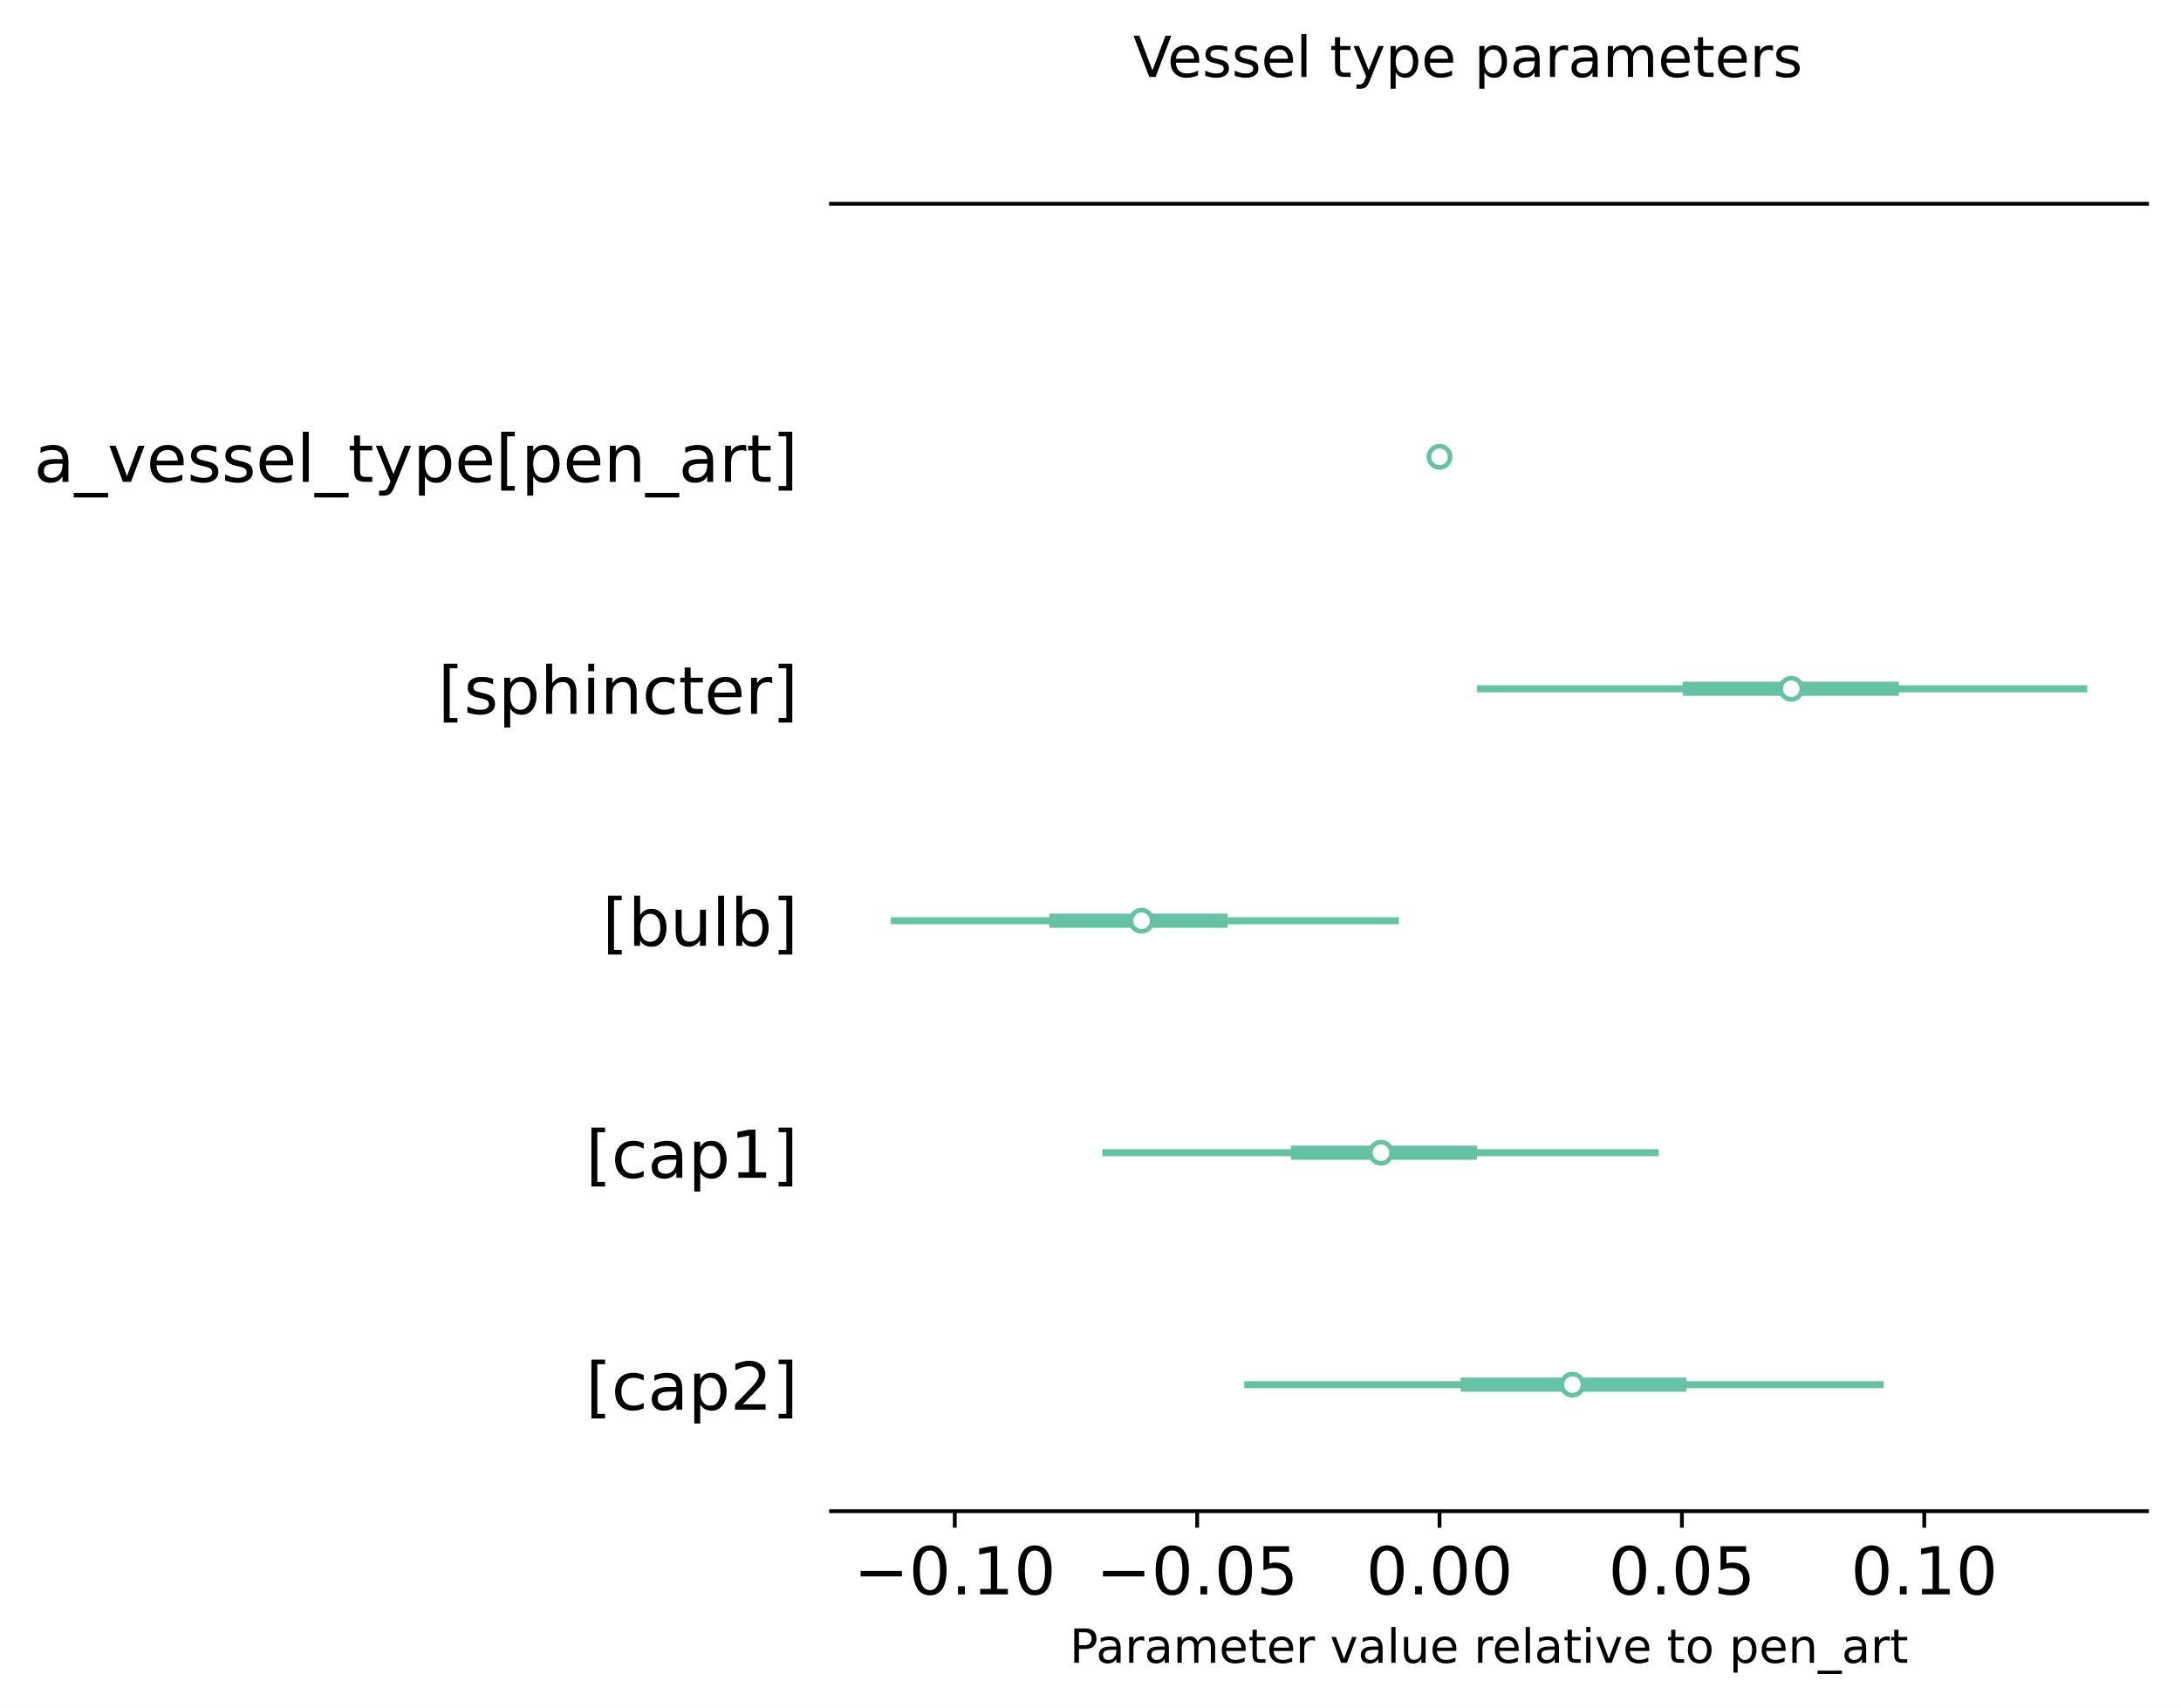
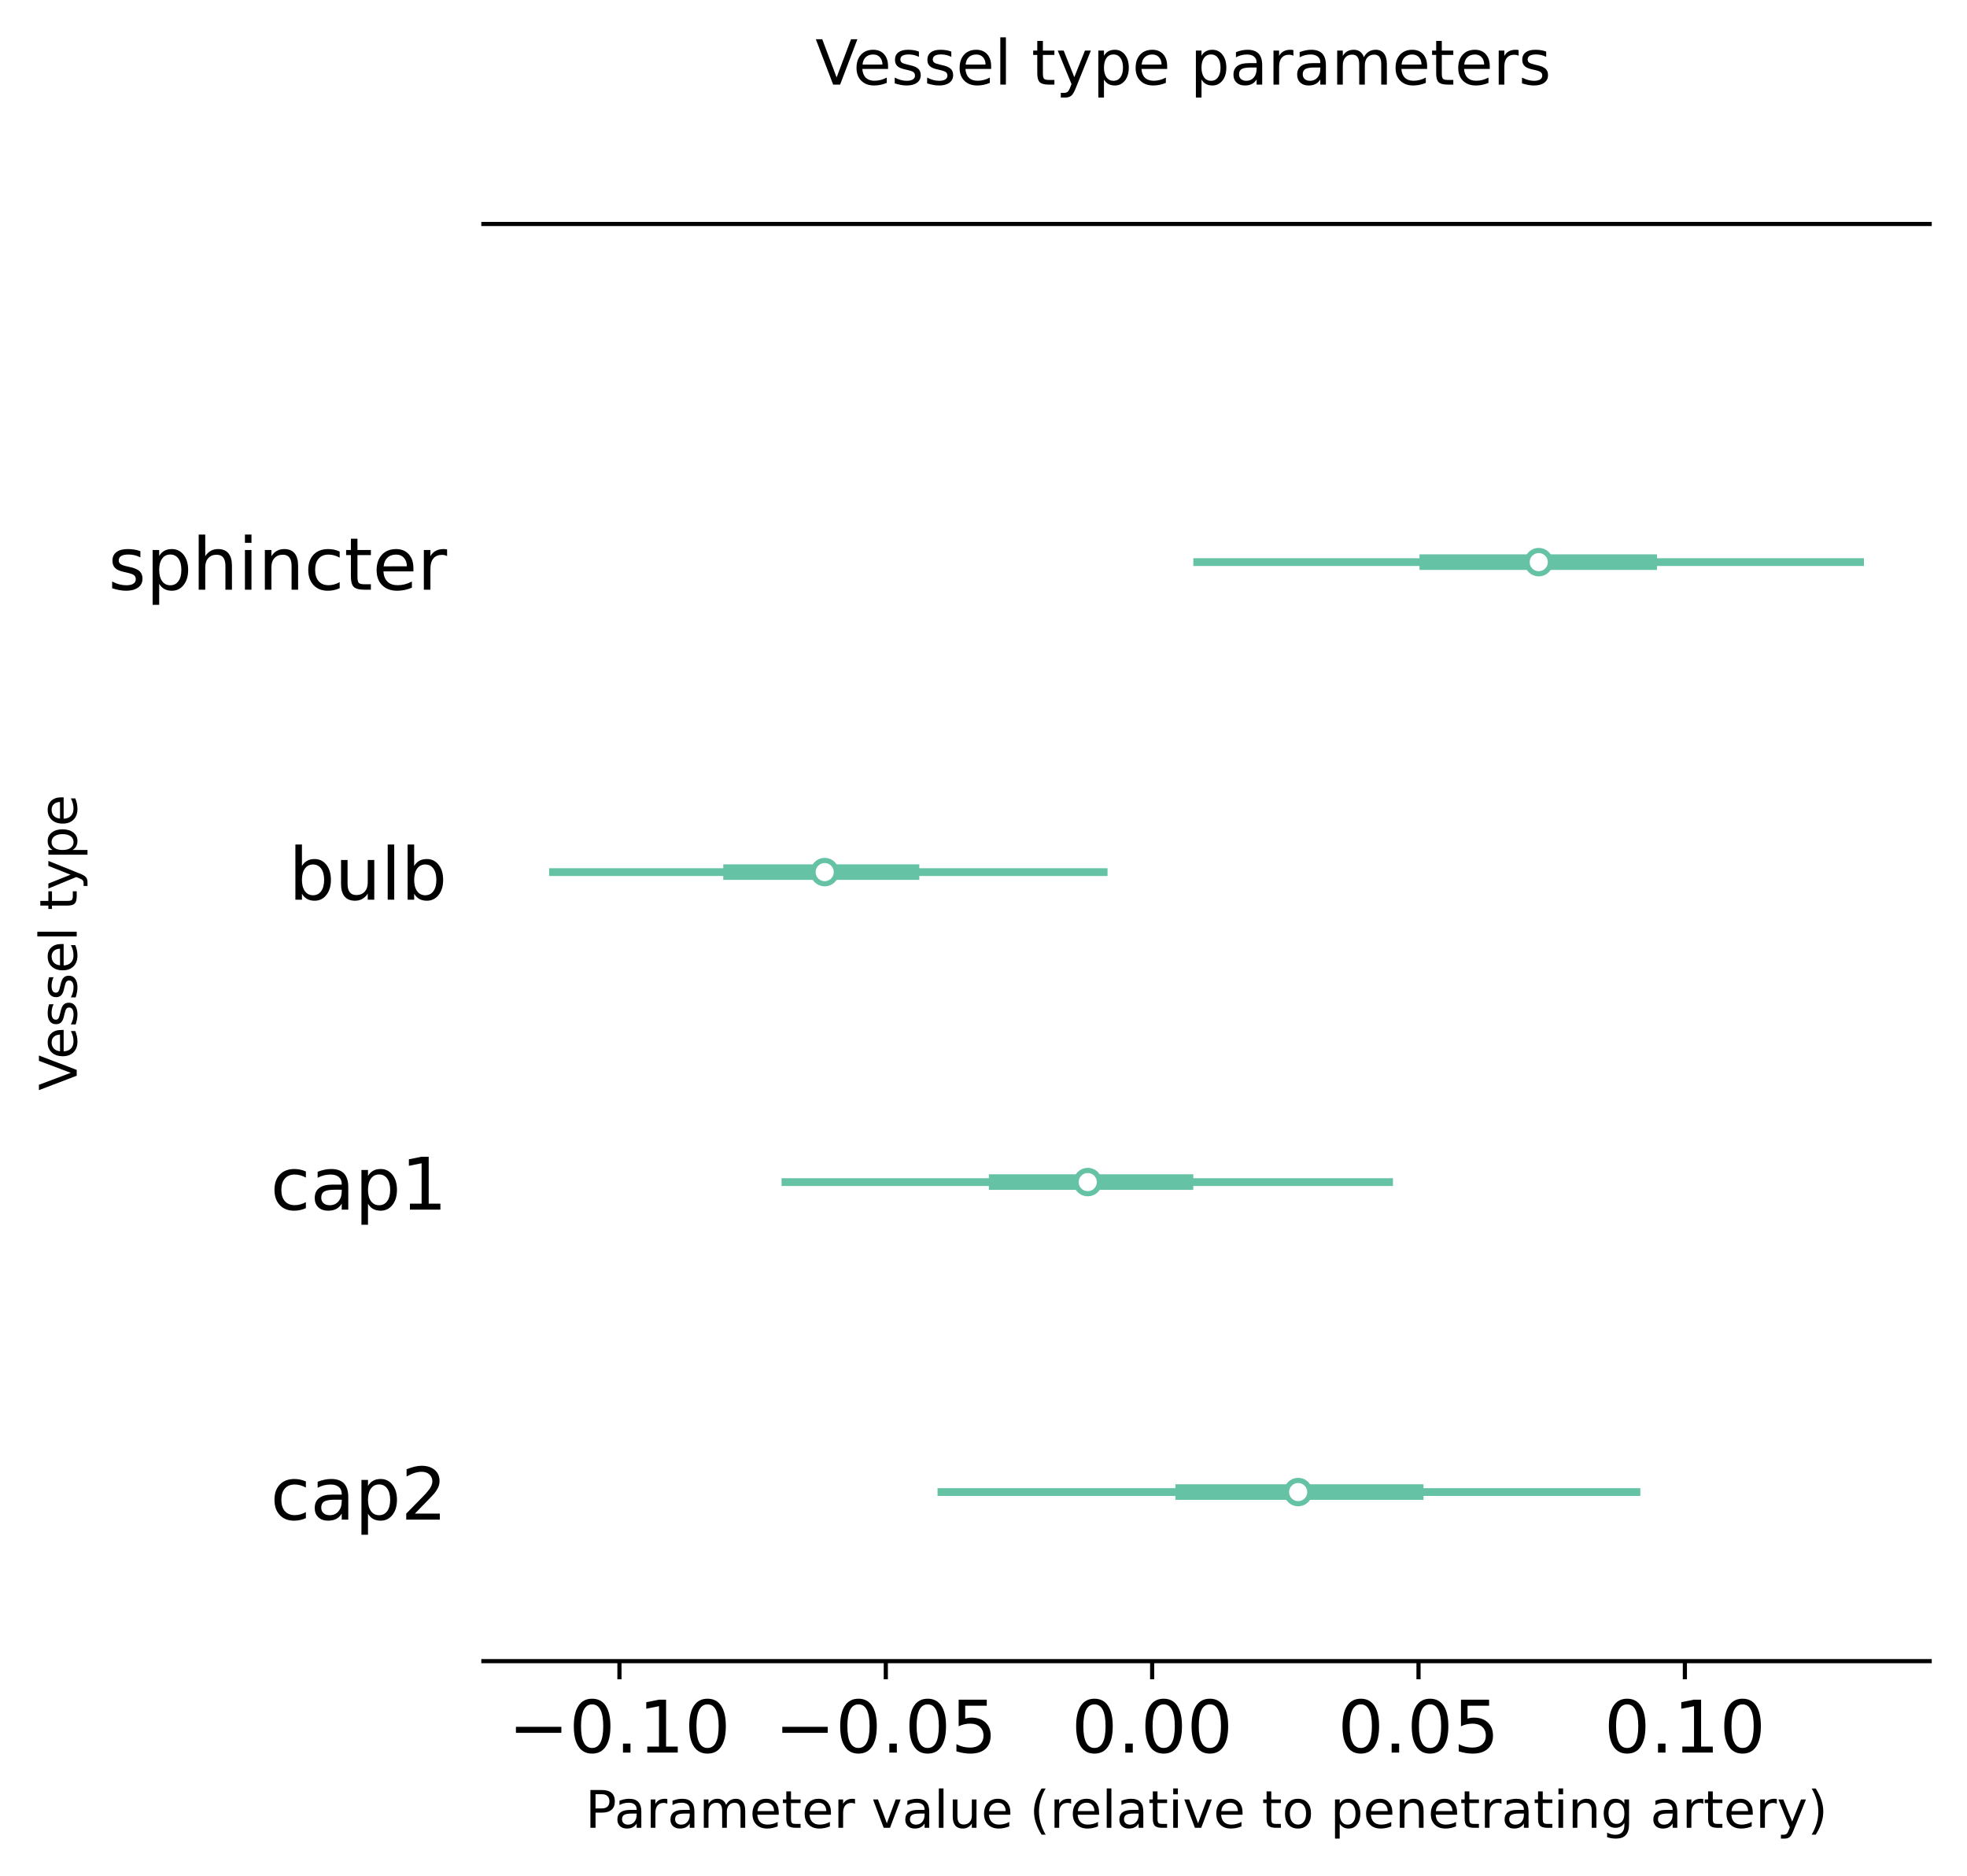
- <svg xmlns="http://www.w3.org/2000/svg" xmlns:xlink="http://www.w3.org/1999/xlink" width="462.369pt" height="362.106pt" viewBox="0 0 462.369 362.106" version="1.1">
+ <svg xmlns="http://www.w3.org/2000/svg" xmlns:xlink="http://www.w3.org/1999/xlink" width="379.449pt" height="361.827pt" viewBox="0 0 379.449 361.827" version="1.1">
  <defs>
    <style type="text/css">*{stroke-linejoin: round; stroke-linecap: butt}</style>
  </defs>
  <g id="figure_1">
    <g id="patch_1">
-       <path d="M 0 362.106  L 462.369 362.106  L 462.369 -0  L 0 -0  z " style="fill: #ffffff" />
+       <path d="M -0 361.827  L 379.449 361.827  L 379.449 -0  L -0 -0  z " style="fill: #ffffff" />
    </g>
    <g id="axes_1">
      <g id="patch_2">
-         <path d="M 176.169 320.4  L 455.169 320.4  L 455.169 43.2  L 176.169 43.2  z " style="fill: #ffffff" />
+         <path d="M 93.249 320.4  L 372.249 320.4  L 372.249 43.2  L 93.249 43.2  z " style="fill: #ffffff" />
      </g>
      <g id="matplotlib.axis_1">
        <g id="xtick_1">
          <g id="line2d_1">
            <defs>
-               <path id="m566af61b01" d="M 0 0  L 0 3.5  " style="stroke: #000000; stroke-width: 0.8" />
+               <path id="mca5169348c" d="M 0 0  L 0 3.5  " style="stroke: #000000; stroke-width: 0.8" />
            </defs>
            <g>
-               <use xlink:href="#m566af61b01" x="202.414" y="320.4" style="stroke: #000000; stroke-width: 0.8" />
+               <use xlink:href="#mca5169348c" x="119.495" y="320.4" style="stroke: #000000; stroke-width: 0.8" />
            </g>
          </g>
          <g id="text_1">
-             <g transform="translate(180.9627 338.0378) scale(0.14 -0.14)">
+             <g transform="translate(98.04303 338.0378) scale(0.14 -0.14)">
              <defs>
                <path id="DejaVuSans-2212" d="M 678 2272  L 4684 2272  L 4684 1741  L 678 1741  L 678 2272  z " transform="scale(0.015625)" />
                <path id="DejaVuSans-30" d="M 2034 4250  Q 1547 4250 1301 3770  Q 1056 3291 1056 2328  Q 1056 1369 1301 889  Q 1547 409 2034 409  Q 2525 409 2770 889  Q 3016 1369 3016 2328  Q 3016 3291 2770 3770  Q 2525 4250 2034 4250  z M 2034 4750  Q 2819 4750 3233 4129  Q 3647 3509 3647 2328  Q 3647 1150 3233 529  Q 2819 -91 2034 -91  Q 1250 -91 836 529  Q 422 1150 422 2328  Q 422 3509 836 4129  Q 1250 4750 2034 4750  z " transform="scale(0.015625)" />
                <path id="DejaVuSans-2e" d="M 684 794  L 1344 794  L 1344 0  L 684 0  L 684 794  z " transform="scale(0.015625)" />
                <path id="DejaVuSans-31" d="M 794 531  L 1825 531  L 1825 4091  L 703 3866  L 703 4441  L 1819 4666  L 2450 4666  L 2450 531  L 3481 531  L 3481 0  L 794 0  L 794 531  z " transform="scale(0.015625)" />
              </defs>
              <use xlink:href="#DejaVuSans-2212" />
              <use xlink:href="#DejaVuSans-30" x="83.789" />
              <use xlink:href="#DejaVuSans-2e" x="147.412" />
              <use xlink:href="#DejaVuSans-31" x="179.199" />
              <use xlink:href="#DejaVuSans-30" x="242.822" />
            </g>
          </g>
        </g>
        <g id="xtick_2">
          <g id="line2d_2">
            <g>
-               <use xlink:href="#m566af61b01" x="253.797" y="320.4" style="stroke: #000000; stroke-width: 0.8" />
+               <use xlink:href="#mca5169348c" x="170.878" y="320.4" style="stroke: #000000; stroke-width: 0.8" />
            </g>
          </g>
          <g id="text_2">
-             <g transform="translate(232.3455 338.0378) scale(0.14 -0.14)">
+             <g transform="translate(149.4259 338.0378) scale(0.14 -0.14)">
              <defs>
                <path id="DejaVuSans-35" d="M 691 4666  L 3169 4666  L 3169 4134  L 1269 4134  L 1269 2991  Q 1406 3038 1543 3061  Q 1681 3084 1819 3084  Q 2600 3084 3056 2656  Q 3513 2228 3513 1497  Q 3513 744 3044 326  Q 2575 -91 1722 -91  Q 1428 -91 1123 -41  Q 819 9 494 109  L 494 744  Q 775 591 1075 516  Q 1375 441 1709 441  Q 2250 441 2565 725  Q 2881 1009 2881 1497  Q 2881 1984 2565 2268  Q 2250 2553 1709 2553  Q 1456 2553 1204 2497  Q 953 2441 691 2322  L 691 4666  z " transform="scale(0.015625)" />
              </defs>
              <use xlink:href="#DejaVuSans-2212" />
              <use xlink:href="#DejaVuSans-30" x="83.789" />
              <use xlink:href="#DejaVuSans-2e" x="147.412" />
              <use xlink:href="#DejaVuSans-30" x="179.199" />
              <use xlink:href="#DejaVuSans-35" x="242.822" />
            </g>
          </g>
        </g>
        <g id="xtick_3">
          <g id="line2d_3">
            <g>
-               <use xlink:href="#m566af61b01" x="305.18" y="320.4" style="stroke: #000000; stroke-width: 0.8" />
+               <use xlink:href="#mca5169348c" x="222.26" y="320.4" style="stroke: #000000; stroke-width: 0.8" />
            </g>
          </g>
          <g id="text_3">
-             <g transform="translate(289.5942 338.0378) scale(0.14 -0.14)">
+             <g transform="translate(206.6745 338.0378) scale(0.14 -0.14)">
              <use xlink:href="#DejaVuSans-30" />
              <use xlink:href="#DejaVuSans-2e" x="63.623" />
              <use xlink:href="#DejaVuSans-30" x="95.41" />
              <use xlink:href="#DejaVuSans-30" x="159.033" />
            </g>
          </g>
        </g>
        <g id="xtick_4">
          <g id="line2d_4">
            <g>
-               <use xlink:href="#m566af61b01" x="356.563" y="320.4" style="stroke: #000000; stroke-width: 0.8" />
+               <use xlink:href="#mca5169348c" x="273.643" y="320.4" style="stroke: #000000; stroke-width: 0.8" />
            </g>
          </g>
          <g id="text_4">
-             <g transform="translate(340.977 338.0378) scale(0.14 -0.14)">
+             <g transform="translate(258.0573 338.0378) scale(0.14 -0.14)">
              <use xlink:href="#DejaVuSans-30" />
              <use xlink:href="#DejaVuSans-2e" x="63.623" />
              <use xlink:href="#DejaVuSans-30" x="95.41" />
              <use xlink:href="#DejaVuSans-35" x="159.033" />
            </g>
          </g>
        </g>
        <g id="xtick_5">
          <g id="line2d_5">
            <g>
-               <use xlink:href="#m566af61b01" x="407.946" y="320.4" style="stroke: #000000; stroke-width: 0.8" />
+               <use xlink:href="#mca5169348c" x="325.026" y="320.4" style="stroke: #000000; stroke-width: 0.8" />
            </g>
          </g>
          <g id="text_5">
-             <g transform="translate(392.3598 338.0378) scale(0.14 -0.14)">
+             <g transform="translate(309.4401 338.0378) scale(0.14 -0.14)">
              <use xlink:href="#DejaVuSans-30" />
              <use xlink:href="#DejaVuSans-2e" x="63.623" />
              <use xlink:href="#DejaVuSans-31" x="95.41" />
              <use xlink:href="#DejaVuSans-30" x="159.033" />
            </g>
          </g>
        </g>
        <g id="text_6">
-           <g transform="translate(226.7659 352.5478) scale(0.1 -0.1)">
+           <g transform="translate(112.9158 352.5478) scale(0.1 -0.1)">
            <defs>
              <path id="DejaVuSans-50" d="M 1259 4147  L 1259 2394  L 2053 2394  Q 2494 2394 2734 2622  Q 2975 2850 2975 3272  Q 2975 3691 2734 3919  Q 2494 4147 2053 4147  L 1259 4147  z M 628 4666  L 2053 4666  Q 2838 4666 3239 4311  Q 3641 3956 3641 3272  Q 3641 2581 3239 2228  Q 2838 1875 2053 1875  L 1259 1875  L 1259 0  L 628 0  L 628 4666  z " transform="scale(0.015625)" />
              <path id="DejaVuSans-61" d="M 2194 1759  Q 1497 1759 1228 1600  Q 959 1441 959 1056  Q 959 750 1161 570  Q 1363 391 1709 391  Q 2188 391 2477 730  Q 2766 1069 2766 1631  L 2766 1759  L 2194 1759  z M 3341 1997  L 3341 0  L 2766 0  L 2766 531  Q 2569 213 2275 61  Q 1981 -91 1556 -91  Q 1019 -91 701 211  Q 384 513 384 1019  Q 384 1609 779 1909  Q 1175 2209 1959 2209  L 2766 2209  L 2766 2266  Q 2766 2663 2505 2880  Q 2244 3097 1772 3097  Q 1472 3097 1187 3025  Q 903 2953 641 2809  L 641 3341  Q 956 3463 1253 3523  Q 1550 3584 1831 3584  Q 2591 3584 2966 3190  Q 3341 2797 3341 1997  z " transform="scale(0.015625)" />
              <path id="DejaVuSans-72" d="M 2631 2963  Q 2534 3019 2420 3045  Q 2306 3072 2169 3072  Q 1681 3072 1420 2755  Q 1159 2438 1159 1844  L 1159 0  L 581 0  L 581 3500  L 1159 3500  L 1159 2956  Q 1341 3275 1631 3429  Q 1922 3584 2338 3584  Q 2397 3584 2469 3576  Q 2541 3569 2628 3553  L 2631 2963  z " transform="scale(0.015625)" />
              <path id="DejaVuSans-6d" d="M 3328 2828  Q 3544 3216 3844 3400  Q 4144 3584 4550 3584  Q 5097 3584 5394 3201  Q 5691 2819 5691 2113  L 5691 0  L 5113 0  L 5113 2094  Q 5113 2597 4934 2840  Q 4756 3084 4391 3084  Q 3944 3084 3684 2787  Q 3425 2491 3425 1978  L 3425 0  L 2847 0  L 2847 2094  Q 2847 2600 2669 2842  Q 2491 3084 2119 3084  Q 1678 3084 1418 2786  Q 1159 2488 1159 1978  L 1159 0  L 581 0  L 581 3500  L 1159 3500  L 1159 2956  Q 1356 3278 1631 3431  Q 1906 3584 2284 3584  Q 2666 3584 2933 3390  Q 3200 3197 3328 2828  z " transform="scale(0.015625)" />
              <path id="DejaVuSans-65" d="M 3597 1894  L 3597 1613  L 953 1613  Q 991 1019 1311 708  Q 1631 397 2203 397  Q 2534 397 2845 478  Q 3156 559 3463 722  L 3463 178  Q 3153 47 2828 -22  Q 2503 -91 2169 -91  Q 1331 -91 842 396  Q 353 884 353 1716  Q 353 2575 817 3079  Q 1281 3584 2069 3584  Q 2775 3584 3186 3129  Q 3597 2675 3597 1894  z M 3022 2063  Q 3016 2534 2758 2815  Q 2500 3097 2075 3097  Q 1594 3097 1305 2825  Q 1016 2553 972 2059  L 3022 2063  z " transform="scale(0.015625)" />
              <path id="DejaVuSans-74" d="M 1172 4494  L 1172 3500  L 2356 3500  L 2356 3053  L 1172 3053  L 1172 1153  Q 1172 725 1289 603  Q 1406 481 1766 481  L 2356 481  L 2356 0  L 1766 0  Q 1100 0 847 248  Q 594 497 594 1153  L 594 3053  L 172 3053  L 172 3500  L 594 3500  L 594 4494  L 1172 4494  z " transform="scale(0.015625)" />
              <path id="DejaVuSans-20" transform="scale(0.015625)" />
              <path id="DejaVuSans-76" d="M 191 3500  L 800 3500  L 1894 563  L 2988 3500  L 3597 3500  L 2284 0  L 1503 0  L 191 3500  z " transform="scale(0.015625)" />
              <path id="DejaVuSans-6c" d="M 603 4863  L 1178 4863  L 1178 0  L 603 0  L 603 4863  z " transform="scale(0.015625)" />
              <path id="DejaVuSans-75" d="M 544 1381  L 544 3500  L 1119 3500  L 1119 1403  Q 1119 906 1312 657  Q 1506 409 1894 409  Q 2359 409 2629 706  Q 2900 1003 2900 1516  L 2900 3500  L 3475 3500  L 3475 0  L 2900 0  L 2900 538  Q 2691 219 2414 64  Q 2138 -91 1772 -91  Q 1169 -91 856 284  Q 544 659 544 1381  z M 1991 3584  L 1991 3584  z " transform="scale(0.015625)" />
+               <path id="DejaVuSans-28" d="M 1984 4856  Q 1566 4138 1362 3434  Q 1159 2731 1159 2009  Q 1159 1288 1364 580  Q 1569 -128 1984 -844  L 1484 -844  Q 1016 -109 783 600  Q 550 1309 550 2009  Q 550 2706 781 3412  Q 1013 4119 1484 4856  L 1984 4856  z " transform="scale(0.015625)" />
              <path id="DejaVuSans-69" d="M 603 3500  L 1178 3500  L 1178 0  L 603 0  L 603 3500  z M 603 4863  L 1178 4863  L 1178 4134  L 603 4134  L 603 4863  z " transform="scale(0.015625)" />
              <path id="DejaVuSans-6f" d="M 1959 3097  Q 1497 3097 1228 2736  Q 959 2375 959 1747  Q 959 1119 1226 758  Q 1494 397 1959 397  Q 2419 397 2687 759  Q 2956 1122 2956 1747  Q 2956 2369 2687 2733  Q 2419 3097 1959 3097  z M 1959 3584  Q 2709 3584 3137 3096  Q 3566 2609 3566 1747  Q 3566 888 3137 398  Q 2709 -91 1959 -91  Q 1206 -91 779 398  Q 353 888 353 1747  Q 353 2609 779 3096  Q 1206 3584 1959 3584  z " transform="scale(0.015625)" />
              <path id="DejaVuSans-70" d="M 1159 525  L 1159 -1331  L 581 -1331  L 581 3500  L 1159 3500  L 1159 2969  Q 1341 3281 1617 3432  Q 1894 3584 2278 3584  Q 2916 3584 3314 3078  Q 3713 2572 3713 1747  Q 3713 922 3314 415  Q 2916 -91 2278 -91  Q 1894 -91 1617 61  Q 1341 213 1159 525  z M 3116 1747  Q 3116 2381 2855 2742  Q 2594 3103 2138 3103  Q 1681 3103 1420 2742  Q 1159 2381 1159 1747  Q 1159 1113 1420 752  Q 1681 391 2138 391  Q 2594 391 2855 752  Q 3116 1113 3116 1747  z " transform="scale(0.015625)" />
              <path id="DejaVuSans-6e" d="M 3513 2113  L 3513 0  L 2938 0  L 2938 2094  Q 2938 2591 2744 2837  Q 2550 3084 2163 3084  Q 1697 3084 1428 2787  Q 1159 2491 1159 1978  L 1159 0  L 581 0  L 581 3500  L 1159 3500  L 1159 2956  Q 1366 3272 1645 3428  Q 1925 3584 2291 3584  Q 2894 3584 3203 3211  Q 3513 2838 3513 2113  z " transform="scale(0.015625)" />
-               <path id="DejaVuSans-5f" d="M 3263 -1063  L 3263 -1509  L -63 -1509  L -63 -1063  L 3263 -1063  z " transform="scale(0.015625)" />
+               <path id="DejaVuSans-67" d="M 2906 1791  Q 2906 2416 2648 2759  Q 2391 3103 1925 3103  Q 1463 3103 1205 2759  Q 947 2416 947 1791  Q 947 1169 1205 825  Q 1463 481 1925 481  Q 2391 481 2648 825  Q 2906 1169 2906 1791  z M 3481 434  Q 3481 -459 3084 -895  Q 2688 -1331 1869 -1331  Q 1566 -1331 1297 -1286  Q 1028 -1241 775 -1147  L 775 -588  Q 1028 -725 1275 -790  Q 1522 -856 1778 -856  Q 2344 -856 2625 -561  Q 2906 -266 2906 331  L 2906 616  Q 2728 306 2450 153  Q 2172 0 1784 0  Q 1141 0 747 490  Q 353 981 353 1791  Q 353 2603 747 3093  Q 1141 3584 1784 3584  Q 2172 3584 2450 3431  Q 2728 3278 2906 2969  L 2906 3500  L 3481 3500  L 3481 434  z " transform="scale(0.015625)" />
+               <path id="DejaVuSans-79" d="M 2059 -325  Q 1816 -950 1584 -1140  Q 1353 -1331 966 -1331  L 506 -1331  L 506 -850  L 844 -850  Q 1081 -850 1212 -737  Q 1344 -625 1503 -206  L 1606 56  L 191 3500  L 800 3500  L 1894 763  L 2988 3500  L 3597 3500  L 2059 -325  z " transform="scale(0.015625)" />
+               <path id="DejaVuSans-29" d="M 513 4856  L 1013 4856  Q 1481 4119 1714 3412  Q 1947 2706 1947 2009  Q 1947 1309 1714 600  Q 1481 -109 1013 -844  L 513 -844  Q 928 -128 1133 580  Q 1338 1288 1338 2009  Q 1338 2731 1133 3434  Q 928 4138 513 4856  z " transform="scale(0.015625)" />
            </defs>
            <use xlink:href="#DejaVuSans-50" />
            <use xlink:href="#DejaVuSans-61" x="55.803" />
            <use xlink:href="#DejaVuSans-72" x="117.082" />
            <use xlink:href="#DejaVuSans-61" x="158.195" />
            <use xlink:href="#DejaVuSans-6d" x="219.475" />
            <use xlink:href="#DejaVuSans-65" x="316.887" />
            <use xlink:href="#DejaVuSans-74" x="378.41" />
            <use xlink:href="#DejaVuSans-65" x="417.619" />
            <use xlink:href="#DejaVuSans-72" x="479.143" />
            <use xlink:href="#DejaVuSans-20" x="520.256" />
            <use xlink:href="#DejaVuSans-76" x="552.043" />
            <use xlink:href="#DejaVuSans-61" x="611.223" />
            <use xlink:href="#DejaVuSans-6c" x="672.502" />
            <use xlink:href="#DejaVuSans-75" x="700.285" />
            <use xlink:href="#DejaVuSans-65" x="763.664" />
            <use xlink:href="#DejaVuSans-20" x="825.188" />
-             <use xlink:href="#DejaVuSans-72" x="856.975" />
-             <use xlink:href="#DejaVuSans-65" x="895.838" />
-             <use xlink:href="#DejaVuSans-6c" x="957.361" />
-             <use xlink:href="#DejaVuSans-61" x="985.145" />
-             <use xlink:href="#DejaVuSans-74" x="1046.424" />
-             <use xlink:href="#DejaVuSans-69" x="1085.633" />
-             <use xlink:href="#DejaVuSans-76" x="1113.416" />
-             <use xlink:href="#DejaVuSans-65" x="1172.596" />
-             <use xlink:href="#DejaVuSans-20" x="1234.119" />
-             <use xlink:href="#DejaVuSans-74" x="1265.906" />
-             <use xlink:href="#DejaVuSans-6f" x="1305.115" />
-             <use xlink:href="#DejaVuSans-20" x="1366.297" />
-             <use xlink:href="#DejaVuSans-70" x="1398.084" />
-             <use xlink:href="#DejaVuSans-65" x="1461.561" />
-             <use xlink:href="#DejaVuSans-6e" x="1523.084" />
-             <use xlink:href="#DejaVuSans-5f" x="1586.463" />
-             <use xlink:href="#DejaVuSans-61" x="1636.463" />
-             <use xlink:href="#DejaVuSans-72" x="1697.742" />
-             <use xlink:href="#DejaVuSans-74" x="1738.855" />
+             <use xlink:href="#DejaVuSans-28" x="856.975" />
+             <use xlink:href="#DejaVuSans-72" x="895.988" />
+             <use xlink:href="#DejaVuSans-65" x="934.852" />
+             <use xlink:href="#DejaVuSans-6c" x="996.375" />
+             <use xlink:href="#DejaVuSans-61" x="1024.158" />
+             <use xlink:href="#DejaVuSans-74" x="1085.438" />
+             <use xlink:href="#DejaVuSans-69" x="1124.646" />
+             <use xlink:href="#DejaVuSans-76" x="1152.43" />
+             <use xlink:href="#DejaVuSans-65" x="1211.609" />
+             <use xlink:href="#DejaVuSans-20" x="1273.133" />
+             <use xlink:href="#DejaVuSans-74" x="1304.92" />
+             <use xlink:href="#DejaVuSans-6f" x="1344.129" />
+             <use xlink:href="#DejaVuSans-20" x="1405.311" />
+             <use xlink:href="#DejaVuSans-70" x="1437.098" />
+             <use xlink:href="#DejaVuSans-65" x="1500.574" />
+             <use xlink:href="#DejaVuSans-6e" x="1562.098" />
+             <use xlink:href="#DejaVuSans-65" x="1625.477" />
+             <use xlink:href="#DejaVuSans-74" x="1687" />
+             <use xlink:href="#DejaVuSans-72" x="1726.209" />
+             <use xlink:href="#DejaVuSans-61" x="1767.322" />
+             <use xlink:href="#DejaVuSans-74" x="1828.602" />
+             <use xlink:href="#DejaVuSans-69" x="1867.811" />
+             <use xlink:href="#DejaVuSans-6e" x="1895.594" />
+             <use xlink:href="#DejaVuSans-67" x="1958.973" />
+             <use xlink:href="#DejaVuSans-20" x="2022.449" />
+             <use xlink:href="#DejaVuSans-61" x="2054.236" />
+             <use xlink:href="#DejaVuSans-72" x="2115.516" />
+             <use xlink:href="#DejaVuSans-74" x="2156.629" />
+             <use xlink:href="#DejaVuSans-65" x="2195.838" />
+             <use xlink:href="#DejaVuSans-72" x="2257.361" />
+             <use xlink:href="#DejaVuSans-79" x="2298.475" />
+             <use xlink:href="#DejaVuSans-29" x="2357.654" />
          </g>
        </g>
      </g>
      <g id="matplotlib.axis_2">
        <g id="ytick_1">
          <g id="text_7">
-             <g transform="translate(124.1722 298.8931) scale(0.14 -0.14)">
-               <defs>
-                 <path id="DejaVuSans-5b" d="M 550 4863  L 1875 4863  L 1875 4416  L 1125 4416  L 1125 -397  L 1875 -397  L 1875 -844  L 550 -844  L 550 4863  z " transform="scale(0.015625)" />
+             <g transform="translate(52.17688 293.1071) scale(0.14 -0.14)">
+               <defs>
                <path id="DejaVuSans-63" d="M 3122 3366  L 3122 2828  Q 2878 2963 2633 3030  Q 2388 3097 2138 3097  Q 1578 3097 1268 2742  Q 959 2388 959 1747  Q 959 1106 1268 751  Q 1578 397 2138 397  Q 2388 397 2633 464  Q 2878 531 3122 666  L 3122 134  Q 2881 22 2623 -34  Q 2366 -91 2075 -91  Q 1284 -91 818 406  Q 353 903 353 1747  Q 353 2603 823 3093  Q 1294 3584 2113 3584  Q 2378 3584 2631 3529  Q 2884 3475 3122 3366  z " transform="scale(0.015625)" />
                <path id="DejaVuSans-32" d="M 1228 531  L 3431 531  L 3431 0  L 469 0  L 469 531  Q 828 903 1448 1529  Q 2069 2156 2228 2338  Q 2531 2678 2651 2914  Q 2772 3150 2772 3378  Q 2772 3750 2511 3984  Q 2250 4219 1831 4219  Q 1534 4219 1204 4116  Q 875 4013 500 3803  L 500 4441  Q 881 4594 1212 4672  Q 1544 4750 1819 4750  Q 2544 4750 2975 4387  Q 3406 4025 3406 3419  Q 3406 3131 3298 2873  Q 3191 2616 2906 2266  Q 2828 2175 2409 1742  Q 1991 1309 1228 531  z " transform="scale(0.015625)" />
-                 <path id="DejaVuSans-5d" d="M 1947 4863  L 1947 -844  L 622 -844  L 622 -397  L 1369 -397  L 1369 4416  L 622 4416  L 622 4863  L 1947 4863  z " transform="scale(0.015625)" />
-               </defs>
-               <use xlink:href="#DejaVuSans-5b" />
-               <use xlink:href="#DejaVuSans-63" x="39.014" />
-               <use xlink:href="#DejaVuSans-61" x="93.994" />
-               <use xlink:href="#DejaVuSans-70" x="155.273" />
-               <use xlink:href="#DejaVuSans-32" x="218.75" />
-               <use xlink:href="#DejaVuSans-5d" x="282.373" />
+               </defs>
+               <use xlink:href="#DejaVuSans-63" />
+               <use xlink:href="#DejaVuSans-61" x="54.98" />
+               <use xlink:href="#DejaVuSans-70" x="116.26" />
+               <use xlink:href="#DejaVuSans-32" x="179.736" />
            </g>
          </g>
        </g>
        <g id="ytick_2">
          <g id="text_8">
-             <g transform="translate(124.1722 249.7125) scale(0.14 -0.14)">
-               <use xlink:href="#DejaVuSans-5b" />
-               <use xlink:href="#DejaVuSans-63" x="39.014" />
-               <use xlink:href="#DejaVuSans-61" x="93.994" />
-               <use xlink:href="#DejaVuSans-70" x="155.273" />
-               <use xlink:href="#DejaVuSans-31" x="218.75" />
-               <use xlink:href="#DejaVuSans-5d" x="282.373" />
+             <g transform="translate(52.17688 233.3189) scale(0.14 -0.14)">
+               <use xlink:href="#DejaVuSans-63" />
+               <use xlink:href="#DejaVuSans-61" x="54.98" />
+               <use xlink:href="#DejaVuSans-70" x="116.26" />
+               <use xlink:href="#DejaVuSans-31" x="179.736" />
            </g>
          </g>
        </g>
        <g id="ytick_3">
          <g id="text_9">
-             <g transform="translate(127.7072 200.5318) scale(0.14 -0.14)">
+             <g transform="translate(55.71187 173.5307) scale(0.14 -0.14)">
              <defs>
                <path id="DejaVuSans-62" d="M 3116 1747  Q 3116 2381 2855 2742  Q 2594 3103 2138 3103  Q 1681 3103 1420 2742  Q 1159 2381 1159 1747  Q 1159 1113 1420 752  Q 1681 391 2138 391  Q 2594 391 2855 752  Q 3116 1113 3116 1747  z M 1159 2969  Q 1341 3281 1617 3432  Q 1894 3584 2278 3584  Q 2916 3584 3314 3078  Q 3713 2572 3713 1747  Q 3713 922 3314 415  Q 2916 -91 2278 -91  Q 1894 -91 1617 61  Q 1341 213 1159 525  L 1159 0  L 581 0  L 581 4863  L 1159 4863  L 1159 2969  z " transform="scale(0.015625)" />
              </defs>
-               <use xlink:href="#DejaVuSans-5b" />
-               <use xlink:href="#DejaVuSans-62" x="39.014" />
-               <use xlink:href="#DejaVuSans-75" x="102.49" />
-               <use xlink:href="#DejaVuSans-6c" x="165.869" />
-               <use xlink:href="#DejaVuSans-62" x="193.652" />
-               <use xlink:href="#DejaVuSans-5d" x="257.129" />
+               <use xlink:href="#DejaVuSans-62" />
+               <use xlink:href="#DejaVuSans-75" x="63.477" />
+               <use xlink:href="#DejaVuSans-6c" x="126.855" />
+               <use xlink:href="#DejaVuSans-62" x="154.639" />
            </g>
          </g>
        </g>
        <g id="ytick_4">
          <g id="text_10">
-             <g transform="translate(92.87344 151.3512) scale(0.14 -0.14)">
+             <g transform="translate(20.87813 113.7424) scale(0.14 -0.14)">
              <defs>
                <path id="DejaVuSans-73" d="M 2834 3397  L 2834 2853  Q 2591 2978 2328 3040  Q 2066 3103 1784 3103  Q 1356 3103 1142 2972  Q 928 2841 928 2578  Q 928 2378 1081 2264  Q 1234 2150 1697 2047  L 1894 2003  Q 2506 1872 2764 1633  Q 3022 1394 3022 966  Q 3022 478 2636 193  Q 2250 -91 1575 -91  Q 1294 -91 989 -36  Q 684 19 347 128  L 347 722  Q 666 556 975 473  Q 1284 391 1588 391  Q 1994 391 2212 530  Q 2431 669 2431 922  Q 2431 1156 2273 1281  Q 2116 1406 1581 1522  L 1381 1569  Q 847 1681 609 1914  Q 372 2147 372 2553  Q 372 3047 722 3315  Q 1072 3584 1716 3584  Q 2034 3584 2315 3537  Q 2597 3491 2834 3397  z " transform="scale(0.015625)" />
                <path id="DejaVuSans-68" d="M 3513 2113  L 3513 0  L 2938 0  L 2938 2094  Q 2938 2591 2744 2837  Q 2550 3084 2163 3084  Q 1697 3084 1428 2787  Q 1159 2491 1159 1978  L 1159 0  L 581 0  L 581 4863  L 1159 4863  L 1159 2956  Q 1366 3272 1645 3428  Q 1925 3584 2291 3584  Q 2894 3584 3203 3211  Q 3513 2838 3513 2113  z " transform="scale(0.015625)" />
              </defs>
-               <use xlink:href="#DejaVuSans-5b" />
-               <use xlink:href="#DejaVuSans-73" x="39.014" />
-               <use xlink:href="#DejaVuSans-70" x="91.113" />
-               <use xlink:href="#DejaVuSans-68" x="154.59" />
-               <use xlink:href="#DejaVuSans-69" x="217.969" />
-               <use xlink:href="#DejaVuSans-6e" x="245.752" />
-               <use xlink:href="#DejaVuSans-63" x="309.131" />
-               <use xlink:href="#DejaVuSans-74" x="364.111" />
-               <use xlink:href="#DejaVuSans-65" x="403.32" />
-               <use xlink:href="#DejaVuSans-72" x="464.844" />
-               <use xlink:href="#DejaVuSans-5d" x="505.957" />
-             </g>
-           </g>
-         </g>
-         <g id="ytick_5">
-           <g id="text_11">
-             <g transform="translate(7.2 102.1705) scale(0.14 -0.14)">
-               <defs>
-                 <path id="DejaVuSans-79" d="M 2059 -325  Q 1816 -950 1584 -1140  Q 1353 -1331 966 -1331  L 506 -1331  L 506 -850  L 844 -850  Q 1081 -850 1212 -737  Q 1344 -625 1503 -206  L 1606 56  L 191 3500  L 800 3500  L 1894 763  L 2988 3500  L 3597 3500  L 2059 -325  z " transform="scale(0.015625)" />
-               </defs>
-               <use xlink:href="#DejaVuSans-61" />
-               <use xlink:href="#DejaVuSans-5f" x="61.279" />
-               <use xlink:href="#DejaVuSans-76" x="111.279" />
-               <use xlink:href="#DejaVuSans-65" x="170.459" />
-               <use xlink:href="#DejaVuSans-73" x="231.982" />
-               <use xlink:href="#DejaVuSans-73" x="284.082" />
-               <use xlink:href="#DejaVuSans-65" x="336.182" />
-               <use xlink:href="#DejaVuSans-6c" x="397.705" />
-               <use xlink:href="#DejaVuSans-5f" x="425.488" />
-               <use xlink:href="#DejaVuSans-74" x="475.488" />
-               <use xlink:href="#DejaVuSans-79" x="514.697" />
-               <use xlink:href="#DejaVuSans-70" x="573.877" />
-               <use xlink:href="#DejaVuSans-65" x="637.354" />
-               <use xlink:href="#DejaVuSans-5b" x="698.877" />
-               <use xlink:href="#DejaVuSans-70" x="737.891" />
-               <use xlink:href="#DejaVuSans-65" x="801.367" />
-               <use xlink:href="#DejaVuSans-6e" x="862.891" />
-               <use xlink:href="#DejaVuSans-5f" x="926.27" />
-               <use xlink:href="#DejaVuSans-61" x="976.27" />
-               <use xlink:href="#DejaVuSans-72" x="1037.549" />
-               <use xlink:href="#DejaVuSans-74" x="1078.662" />
-               <use xlink:href="#DejaVuSans-5d" x="1117.871" />
-             </g>
+               <use xlink:href="#DejaVuSans-73" />
+               <use xlink:href="#DejaVuSans-70" x="52.1" />
+               <use xlink:href="#DejaVuSans-68" x="115.576" />
+               <use xlink:href="#DejaVuSans-69" x="178.955" />
+               <use xlink:href="#DejaVuSans-6e" x="206.738" />
+               <use xlink:href="#DejaVuSans-63" x="270.117" />
+               <use xlink:href="#DejaVuSans-74" x="325.098" />
+               <use xlink:href="#DejaVuSans-65" x="364.307" />
+               <use xlink:href="#DejaVuSans-72" x="425.83" />
+             </g>
+           </g>
+         </g>
+         <g id="text_11">
+           <g transform="translate(14.79844 210.3438) rotate(-90) scale(0.1 -0.1)">
+             <defs>
+               <path id="DejaVuSans-56" d="M 1831 0  L 50 4666  L 709 4666  L 2188 738  L 3669 4666  L 4325 4666  L 2547 0  L 1831 0  z " transform="scale(0.015625)" />
+             </defs>
+             <use xlink:href="#DejaVuSans-56" />
+             <use xlink:href="#DejaVuSans-65" x="60.658" />
+             <use xlink:href="#DejaVuSans-73" x="122.182" />
+             <use xlink:href="#DejaVuSans-73" x="174.281" />
+             <use xlink:href="#DejaVuSans-65" x="226.381" />
+             <use xlink:href="#DejaVuSans-6c" x="287.904" />
+             <use xlink:href="#DejaVuSans-20" x="315.688" />
+             <use xlink:href="#DejaVuSans-74" x="347.475" />
+             <use xlink:href="#DejaVuSans-79" x="386.684" />
+             <use xlink:href="#DejaVuSans-70" x="445.863" />
+             <use xlink:href="#DejaVuSans-65" x="509.34" />
          </g>
        </g>
      </g>
      <g id="LineCollection_1">
-         <path d="M 263.779 293.574  L 399.347 293.574  " clip-path="url(#p63c8232043)" style="fill: none; stroke: #66c2a5; stroke-width: 1.5" />
+         <path d="M 180.859 287.788  L 316.427 287.788  " clip-path="url(#p85bc6e859b)" style="fill: none; stroke: #66c2a5; stroke-width: 1.5" />
      </g>
      <g id="LineCollection_2">
-         <path d="M 309.658 293.574  L 357.522 293.574  " clip-path="url(#p63c8232043)" style="fill: none; stroke: #66c2a5; stroke-width: 3" />
+         <path d="M 226.739 287.788  L 274.602 287.788  " clip-path="url(#p85bc6e859b)" style="fill: none; stroke: #66c2a5; stroke-width: 3" />
      </g>
      <g id="line2d_6">
        <defs>
-           <path id="m1a7d4d5882" d="M 0 2.25  C 0.597 2.25 1.169 2.013 1.591 1.591  C 2.013 1.169 2.25 0.597 2.25 0  C 2.25 -0.597 2.013 -1.169 1.591 -1.591  C 1.169 -2.013 0.597 -2.25 0 -2.25  C -0.597 -2.25 -1.169 -2.013 -1.591 -1.591  C -2.013 -1.169 -2.25 -0.597 -2.25 0  C -2.25 0.597 -2.013 1.169 -1.591 1.591  C -1.169 2.013 -0.597 2.25 0 2.25  z " style="stroke: #66c2a5" />
+           <path id="mc34f1bce02" d="M 0 2.25  C 0.597 2.25 1.169 2.013 1.591 1.591  C 2.013 1.169 2.25 0.597 2.25 0  C 2.25 -0.597 2.013 -1.169 1.591 -1.591  C 1.169 -2.013 0.597 -2.25 0 -2.25  C -0.597 -2.25 -1.169 -2.013 -1.591 -1.591  C -2.013 -1.169 -2.25 -0.597 -2.25 0  C -2.25 0.597 -2.013 1.169 -1.591 1.591  C -1.169 2.013 -0.597 2.25 0 2.25  z " style="stroke: #66c2a5" />
        </defs>
-         <g clip-path="url(#p63c8232043)">
-           <use xlink:href="#m1a7d4d5882" x="333.346" y="293.574" style="fill: #ffffff; stroke: #66c2a5" />
+         <g clip-path="url(#p85bc6e859b)">
+           <use xlink:href="#mc34f1bce02" x="250.426" y="287.788" style="fill: #ffffff; stroke: #66c2a5" />
        </g>
      </g>
      <g id="LineCollection_3">
-         <path d="M 233.686 244.394  L 351.633 244.394  " clip-path="url(#p63c8232043)" style="fill: none; stroke: #66c2a5; stroke-width: 1.5" />
+         <path d="M 150.766 228  L 268.713 228  " clip-path="url(#p85bc6e859b)" style="fill: none; stroke: #66c2a5; stroke-width: 1.5" />
      </g>
      <g id="LineCollection_4">
-         <path d="M 273.678 244.394  L 313.115 244.394  " clip-path="url(#p63c8232043)" style="fill: none; stroke: #66c2a5; stroke-width: 3" />
+         <path d="M 190.758 228  L 230.196 228  " clip-path="url(#p85bc6e859b)" style="fill: none; stroke: #66c2a5; stroke-width: 3" />
      </g>
      <g id="line2d_7">
-         <g clip-path="url(#p63c8232043)">
-           <use xlink:href="#m1a7d4d5882" x="292.755" y="244.394" style="fill: #ffffff; stroke: #66c2a5" />
+         <g clip-path="url(#p85bc6e859b)">
+           <use xlink:href="#mc34f1bce02" x="209.836" y="228" style="fill: #ffffff; stroke: #66c2a5" />
        </g>
      </g>
      <g id="LineCollection_5">
-         <path d="M 188.851 195.213  L 296.569 195.213  " clip-path="url(#p63c8232043)" style="fill: none; stroke: #66c2a5; stroke-width: 1.5" />
+         <path d="M 105.931 168.212  L 213.65 168.212  " clip-path="url(#p85bc6e859b)" style="fill: none; stroke: #66c2a5; stroke-width: 1.5" />
      </g>
      <g id="LineCollection_6">
-         <path d="M 222.444 195.213  L 260.259 195.213  " clip-path="url(#p63c8232043)" style="fill: none; stroke: #66c2a5; stroke-width: 3" />
+         <path d="M 139.524 168.212  L 177.339 168.212  " clip-path="url(#p85bc6e859b)" style="fill: none; stroke: #66c2a5; stroke-width: 3" />
      </g>
      <g id="line2d_8">
-         <g clip-path="url(#p63c8232043)">
-           <use xlink:href="#m1a7d4d5882" x="242.008" y="195.213" style="fill: #ffffff; stroke: #66c2a5" />
+         <g clip-path="url(#p85bc6e859b)">
+           <use xlink:href="#mc34f1bce02" x="159.089" y="168.212" style="fill: #ffffff; stroke: #66c2a5" />
        </g>
      </g>
      <g id="LineCollection_7">
-         <path d="M 313.123 146.032  L 442.487 146.032  " clip-path="url(#p63c8232043)" style="fill: none; stroke: #66c2a5; stroke-width: 1.5" />
+         <path d="M 230.203 108.424  L 359.568 108.424  " clip-path="url(#p85bc6e859b)" style="fill: none; stroke: #66c2a5; stroke-width: 1.5" />
      </g>
      <g id="LineCollection_8">
-         <path d="M 356.747 146.032  L 402.56 146.032  " clip-path="url(#p63c8232043)" style="fill: none; stroke: #66c2a5; stroke-width: 3" />
+         <path d="M 273.827 108.424  L 319.641 108.424  " clip-path="url(#p85bc6e859b)" style="fill: none; stroke: #66c2a5; stroke-width: 3" />
      </g>
      <g id="line2d_9">
-         <g clip-path="url(#p63c8232043)">
-           <use xlink:href="#m1a7d4d5882" x="379.755" y="146.032" style="fill: #ffffff; stroke: #66c2a5" />
-         </g>
-       </g>
-       <g id="LineCollection_9">
-         <path d="M 305.18 96.852  L 305.18 96.852  " clip-path="url(#p63c8232043)" style="fill: none; stroke: #66c2a5; stroke-width: 1.5" />
-       </g>
-       <g id="LineCollection_10">
-         <path d="M 305.18 96.852  L 305.18 96.852  " clip-path="url(#p63c8232043)" style="fill: none; stroke: #66c2a5; stroke-width: 3" />
-       </g>
-       <g id="line2d_10">
-         <g clip-path="url(#p63c8232043)">
-           <use xlink:href="#m1a7d4d5882" x="305.18" y="96.852" style="fill: #ffffff; stroke: #66c2a5" />
+         <g clip-path="url(#p85bc6e859b)">
+           <use xlink:href="#mc34f1bce02" x="296.835" y="108.424" style="fill: #ffffff; stroke: #66c2a5" />
        </g>
      </g>
      <g id="patch_3">
-         <path d="M 176.169 320.4  L 455.169 320.4  " style="fill: none; stroke: #000000; stroke-width: 0.8; stroke-linejoin: miter; stroke-linecap: square" />
+         <path d="M 93.249 320.4  L 372.249 320.4  " style="fill: none; stroke: #000000; stroke-width: 0.8; stroke-linejoin: miter; stroke-linecap: square" />
      </g>
      <g id="patch_4">
-         <path d="M 176.169 43.2  L 455.169 43.2  " style="fill: none; stroke: #000000; stroke-width: 0.8; stroke-linejoin: miter; stroke-linecap: square" />
+         <path d="M 93.249 43.2  L 372.249 43.2  " style="fill: none; stroke: #000000; stroke-width: 0.8; stroke-linejoin: miter; stroke-linecap: square" />
      </g>
    </g>
    <g id="text_12">
-       <g transform="translate(240.2078 16.31812) scale(0.12 -0.12)">
-         <defs>
-           <path id="DejaVuSans-56" d="M 1831 0  L 50 4666  L 709 4666  L 2188 738  L 3669 4666  L 4325 4666  L 2547 0  L 1831 0  z " transform="scale(0.015625)" />
-         </defs>
+       <g transform="translate(157.2881 16.31812) scale(0.12 -0.12)">
        <use xlink:href="#DejaVuSans-56" />
        <use xlink:href="#DejaVuSans-65" x="60.658" />
        <use xlink:href="#DejaVuSans-73" x="122.182" />
        <use xlink:href="#DejaVuSans-73" x="174.281" />
        <use xlink:href="#DejaVuSans-65" x="226.381" />
        <use xlink:href="#DejaVuSans-6c" x="287.904" />
        <use xlink:href="#DejaVuSans-20" x="315.688" />
        <use xlink:href="#DejaVuSans-74" x="347.475" />
        <use xlink:href="#DejaVuSans-79" x="386.684" />
        <use xlink:href="#DejaVuSans-70" x="445.863" />
        <use xlink:href="#DejaVuSans-65" x="509.34" />
        <use xlink:href="#DejaVuSans-20" x="570.863" />
        <use xlink:href="#DejaVuSans-70" x="602.65" />
        <use xlink:href="#DejaVuSans-61" x="666.127" />
        <use xlink:href="#DejaVuSans-72" x="727.406" />
        <use xlink:href="#DejaVuSans-61" x="768.52" />
        <use xlink:href="#DejaVuSans-6d" x="829.799" />
        <use xlink:href="#DejaVuSans-65" x="927.211" />
        <use xlink:href="#DejaVuSans-74" x="988.734" />
        <use xlink:href="#DejaVuSans-65" x="1027.943" />
        <use xlink:href="#DejaVuSans-72" x="1089.467" />
        <use xlink:href="#DejaVuSans-73" x="1130.58" />
      </g>
    </g>
  </g>
  <defs>
-     <clipPath id="p63c8232043">
-       <rect x="176.169" y="43.2" width="279" height="277.2" />
+     <clipPath id="p85bc6e859b">
+       <rect x="93.249" y="43.2" width="279" height="277.2" />
    </clipPath>
  </defs>
</svg>
